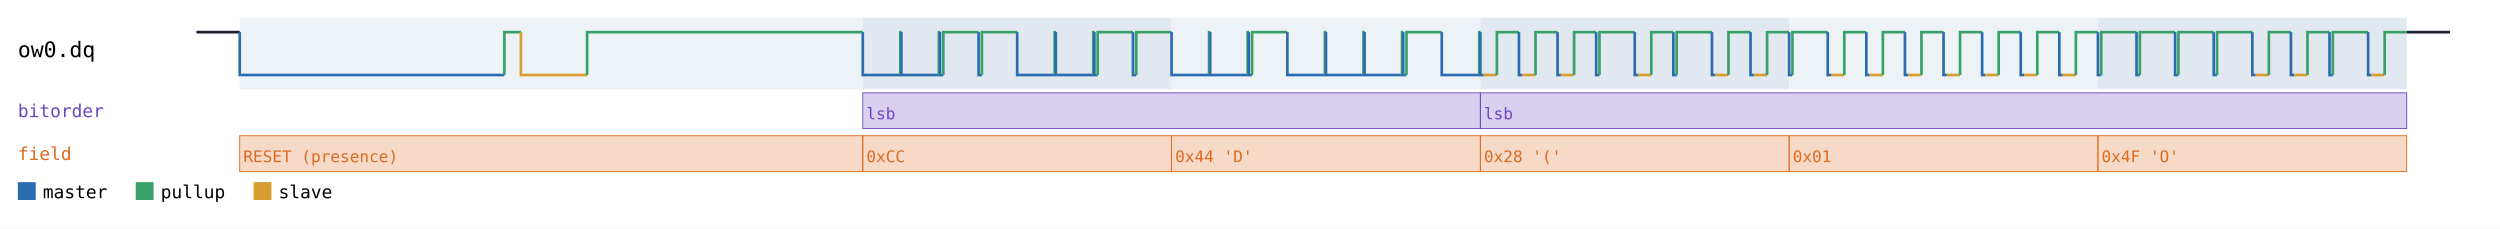
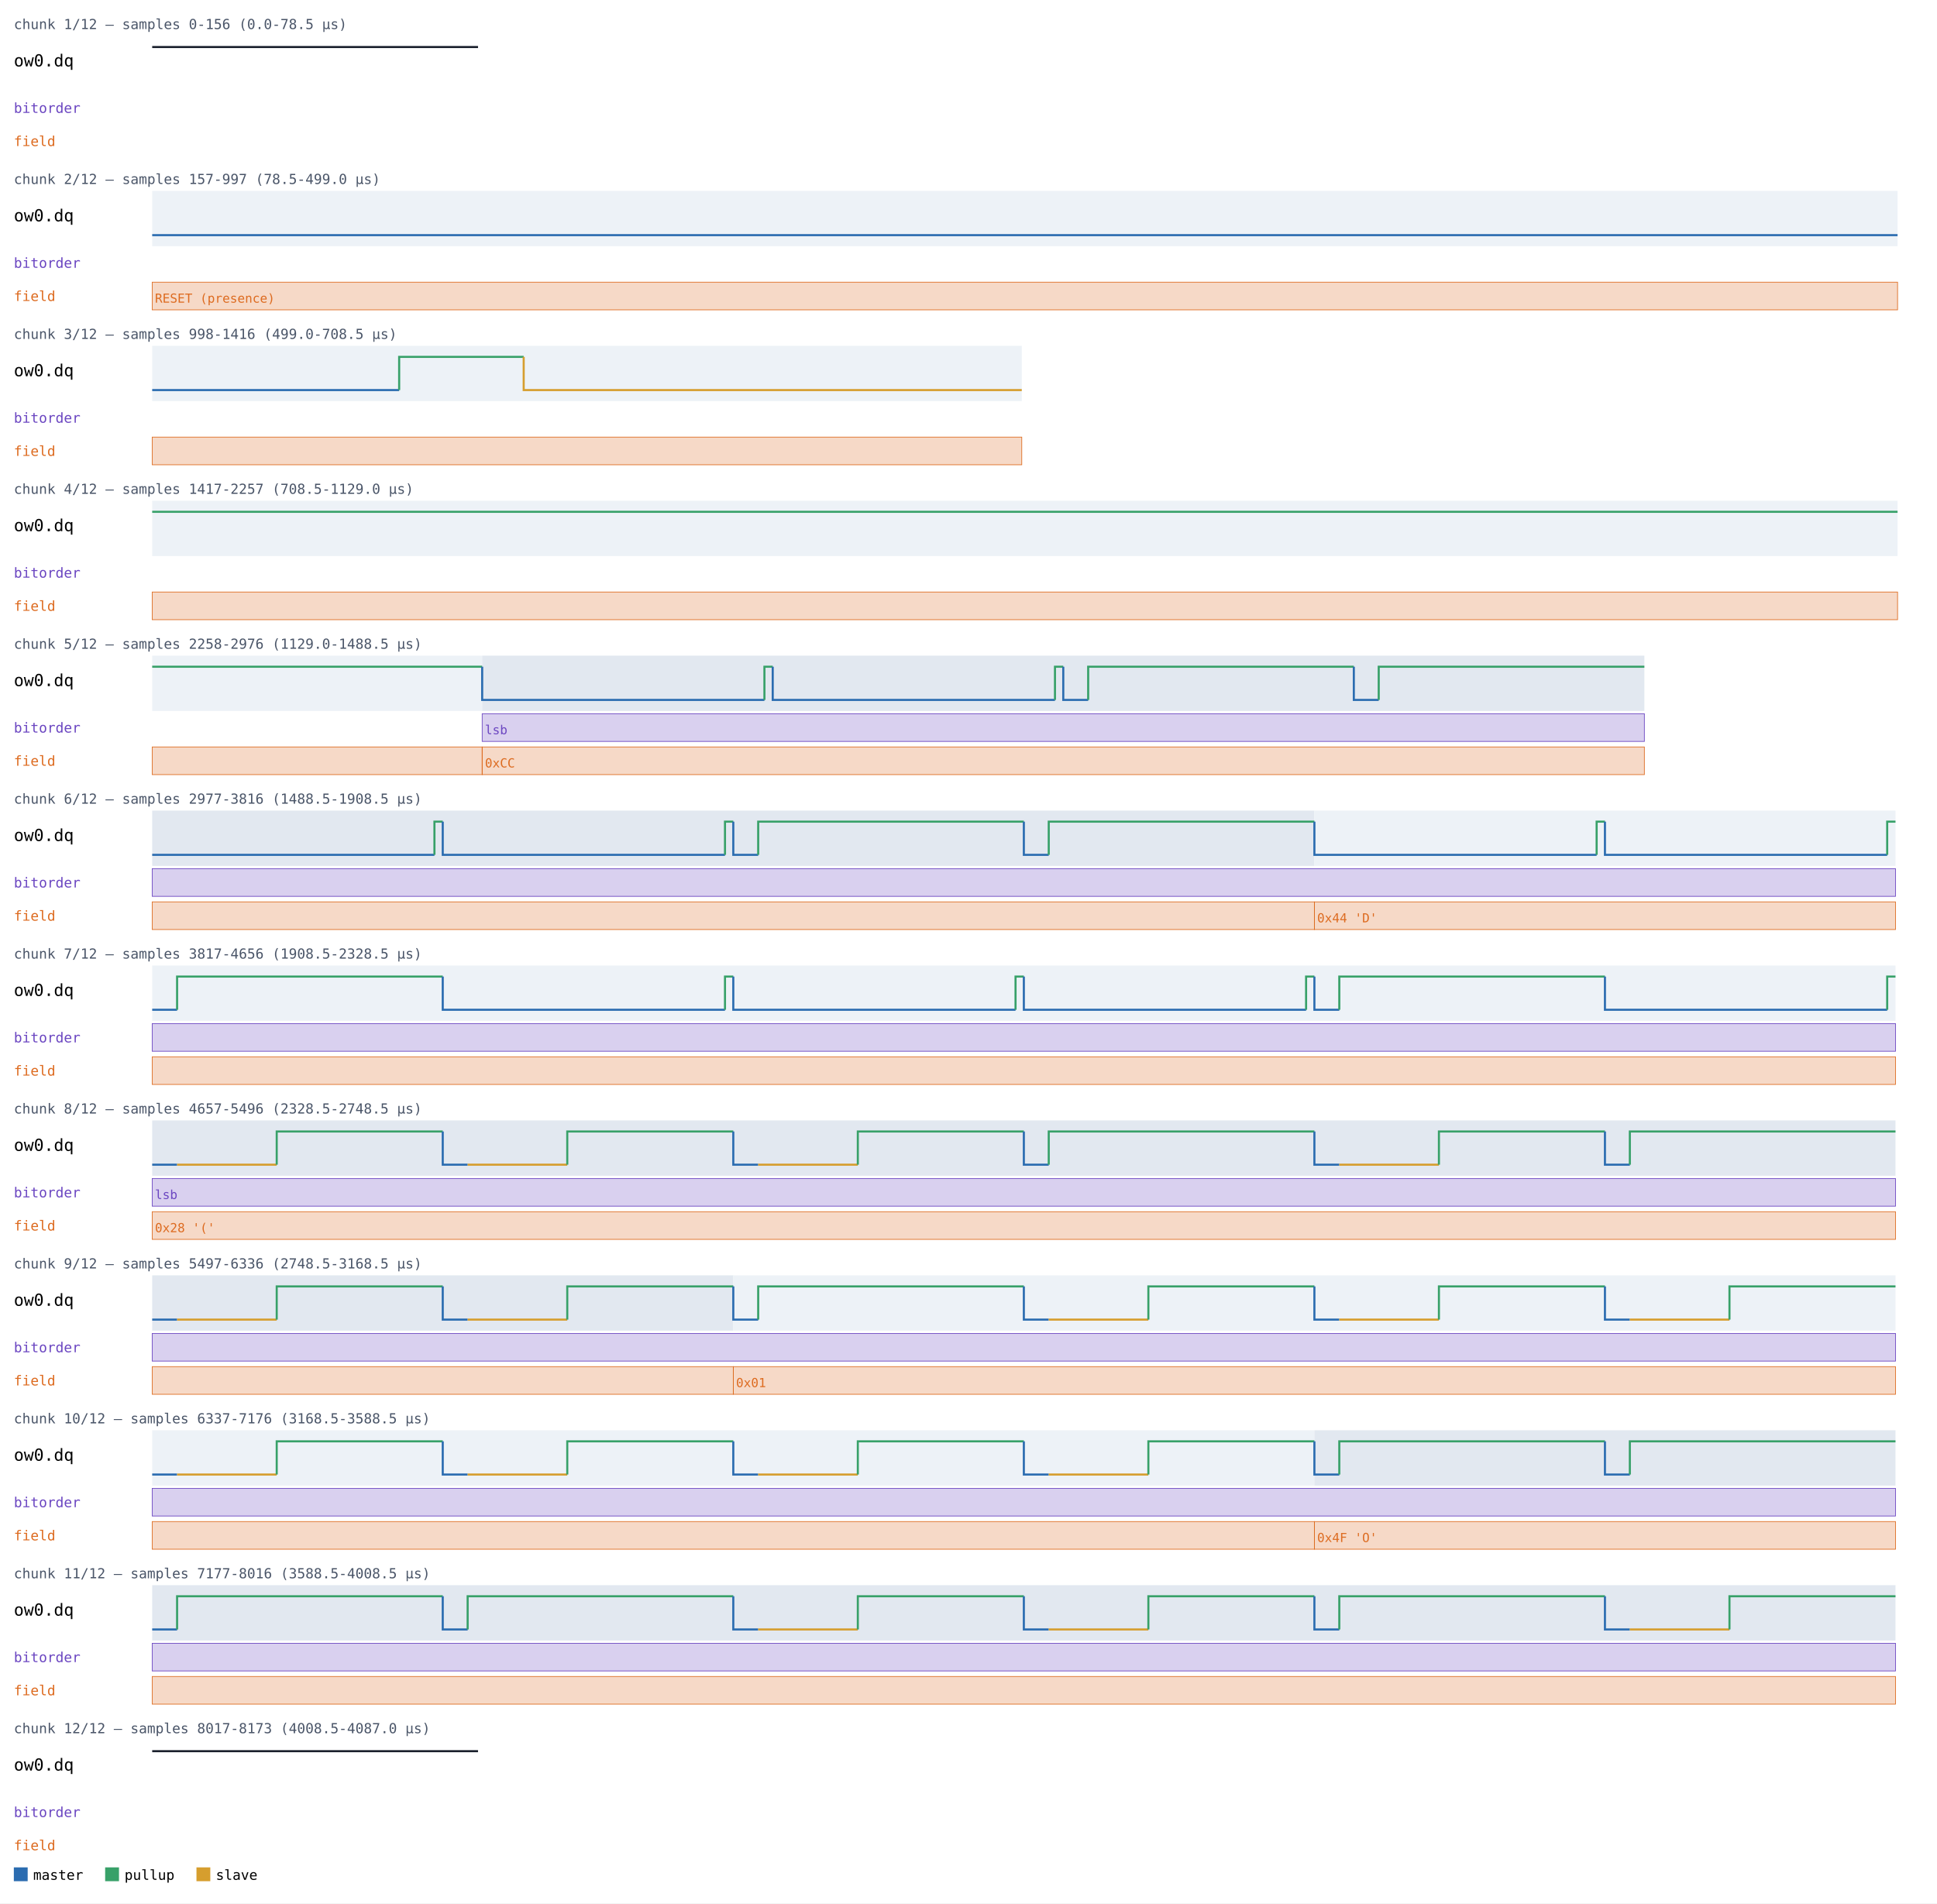
- <svg xmlns="http://www.w3.org/2000/svg" baseProfile="full" height="128" version="1.1" width="1400">
+ <svg xmlns="http://www.w3.org/2000/svg" baseProfile="full" height="1376" version="1.1" width="1400">
  <defs />
-   <rect fill="white" height="128" width="1400" x="0" y="0" />
-   <rect fill="#edf2f7" height="40" width="348.926" x="134.24" y="10" />
-   <rect fill="#e2e8f0" height="40" width="172.919" x="483.165" y="10" />
-   <rect fill="#edf2f7" height="40" width="172.919" x="656.084" y="10" />
-   <rect fill="#e2e8f0" height="40" width="172.919" x="829.003" y="10" />
-   <rect fill="#edf2f7" height="40" width="172.919" x="1001.922" y="10" />
-   <rect fill="#e2e8f0" height="40" width="172.919" x="1174.841" y="10" />
-   <text font-family="monospace" font-size="12px" x="10" y="32.0">ow0.dq</text>
-   <polyline fill="none" points="110.0,18.0 110.0,18.0 134.24,18.0 134.24,18.0" stroke="#1a202c" stroke-width="1.5" />
-   <polyline fill="none" points="134.24,18.0 134.24,42.0 282.456,42.0 282.456,42.0" stroke="#2b6cb0" stroke-width="1.5" />
-   <polyline fill="none" points="282.456,42.0 282.456,18.0 291.719,18.0 291.719,18.0" stroke="#38a169" stroke-width="1.5" />
-   <polyline fill="none" points="291.719,18.0 291.719,42.0 328.773,42.0 328.773,42.0" stroke="#d69e2e" stroke-width="1.5" />
-   <polyline fill="none" points="328.773,42.0 328.773,18.0 483.165,18.0 483.165,18.0" stroke="#38a169" stroke-width="1.5" />
-   <polyline fill="none" points="483.165,18.0 483.165,42.0 504.163,42.0 504.163,42.0" stroke="#2b6cb0" stroke-width="1.5" />
-   <polyline fill="none" points="504.163,42.0 504.163,18.0 504.78,18.0 504.78,18.0" stroke="#38a169" stroke-width="1.5" />
-   <polyline fill="none" points="504.78,18.0 504.78,42.0 525.778,42.0 525.778,42.0" stroke="#2b6cb0" stroke-width="1.5" />
-   <polyline fill="none" points="525.778,42.0 525.778,18.0 526.395,18.0 526.395,18.0" stroke="#38a169" stroke-width="1.5" />
-   <polyline fill="none" points="526.395,18.0 526.395,42.0 528.248,42.0 528.248,42.0" stroke="#2b6cb0" stroke-width="1.5" />
-   <polyline fill="none" points="528.248,42.0 528.248,18.0 548.01,18.0 548.01,18.0" stroke="#38a169" stroke-width="1.5" />
-   <polyline fill="none" points="548.01,18.0 548.01,42.0 549.863,42.0 549.863,42.0" stroke="#2b6cb0" stroke-width="1.5" />
-   <polyline fill="none" points="549.863,42.0 549.863,18.0 569.625,18.0 569.625,18.0" stroke="#38a169" stroke-width="1.5" />
-   <polyline fill="none" points="569.625,18.0 569.625,42.0 590.622,42.0 590.622,42.0" stroke="#2b6cb0" stroke-width="1.5" />
-   <polyline fill="none" points="590.622,42.0 590.622,18.0 591.24,18.0 591.24,18.0" stroke="#38a169" stroke-width="1.5" />
-   <polyline fill="none" points="591.24,18.0 591.24,42.0 612.237,42.0 612.237,42.0" stroke="#2b6cb0" stroke-width="1.5" />
-   <polyline fill="none" points="612.237,42.0 612.237,18.0 612.855,18.0 612.855,18.0" stroke="#38a169" stroke-width="1.5" />
-   <polyline fill="none" points="612.855,18.0 612.855,42.0 614.707,42.0 614.707,42.0" stroke="#2b6cb0" stroke-width="1.5" />
-   <polyline fill="none" points="614.707,42.0 614.707,18.0 634.47,18.0 634.47,18.0" stroke="#38a169" stroke-width="1.5" />
-   <polyline fill="none" points="634.47,18.0 634.47,42.0 636.322,42.0 636.322,42.0" stroke="#2b6cb0" stroke-width="1.5" />
-   <polyline fill="none" points="636.322,42.0 636.322,18.0 656.084,18.0 656.084,18.0" stroke="#38a169" stroke-width="1.5" />
-   <polyline fill="none" points="656.084,18.0 656.084,42.0 677.082,42.0 677.082,42.0" stroke="#2b6cb0" stroke-width="1.5" />
-   <polyline fill="none" points="677.082,42.0 677.082,18.0 677.699,18.0 677.699,18.0" stroke="#38a169" stroke-width="1.5" />
-   <polyline fill="none" points="677.699,18.0 677.699,42.0 698.697,42.0 698.697,42.0" stroke="#2b6cb0" stroke-width="1.5" />
-   <polyline fill="none" points="698.697,42.0 698.697,18.0 699.314,18.0 699.314,18.0" stroke="#38a169" stroke-width="1.5" />
-   <polyline fill="none" points="699.314,18.0 699.314,42.0 701.167,42.0 701.167,42.0" stroke="#2b6cb0" stroke-width="1.5" />
-   <polyline fill="none" points="701.167,42.0 701.167,18.0 720.929,18.0 720.929,18.0" stroke="#38a169" stroke-width="1.5" />
-   <polyline fill="none" points="720.929,18.0 720.929,42.0 741.926,42.0 741.926,42.0" stroke="#2b6cb0" stroke-width="1.5" />
-   <polyline fill="none" points="741.926,42.0 741.926,18.0 742.544,18.0 742.544,18.0" stroke="#38a169" stroke-width="1.5" />
-   <polyline fill="none" points="742.544,18.0 742.544,42.0 763.541,42.0 763.541,42.0" stroke="#2b6cb0" stroke-width="1.5" />
-   <polyline fill="none" points="763.541,42.0 763.541,18.0 764.159,18.0 764.159,18.0" stroke="#38a169" stroke-width="1.5" />
-   <polyline fill="none" points="764.159,18.0 764.159,42.0 785.156,42.0 785.156,42.0" stroke="#2b6cb0" stroke-width="1.5" />
-   <polyline fill="none" points="785.156,42.0 785.156,18.0 785.774,18.0 785.774,18.0" stroke="#38a169" stroke-width="1.5" />
-   <polyline fill="none" points="785.774,18.0 785.774,42.0 787.626,42.0 787.626,42.0" stroke="#2b6cb0" stroke-width="1.5" />
-   <polyline fill="none" points="787.626,42.0 787.626,18.0 807.389,18.0 807.389,18.0" stroke="#38a169" stroke-width="1.5" />
-   <polyline fill="none" points="807.389,18.0 807.389,42.0 828.386,42.0 828.386,42.0" stroke="#2b6cb0" stroke-width="1.5" />
-   <polyline fill="none" points="828.386,42.0 828.386,18.0 829.003,18.0 829.003,18.0" stroke="#38a169" stroke-width="1.5" />
-   <polyline fill="none" points="829.003,18.0 829.003,42.0 830.856,42.0 830.856,42.0" stroke="#2b6cb0" stroke-width="1.5" />
-   <polyline fill="none" points="830.856,42.0 830.856,42.0 838.267,42.0 838.267,42.0" stroke="#d69e2e" stroke-width="1.5" />
-   <polyline fill="none" points="838.267,42.0 838.267,18.0 850.618,18.0 850.618,18.0" stroke="#38a169" stroke-width="1.5" />
-   <polyline fill="none" points="850.618,18.0 850.618,42.0 852.471,42.0 852.471,42.0" stroke="#2b6cb0" stroke-width="1.5" />
-   <polyline fill="none" points="852.471,42.0 852.471,42.0 859.882,42.0 859.882,42.0" stroke="#d69e2e" stroke-width="1.5" />
-   <polyline fill="none" points="859.882,42.0 859.882,18.0 872.233,18.0 872.233,18.0" stroke="#38a169" stroke-width="1.5" />
-   <polyline fill="none" points="872.233,18.0 872.233,42.0 874.086,42.0 874.086,42.0" stroke="#2b6cb0" stroke-width="1.5" />
-   <polyline fill="none" points="874.086,42.0 874.086,42.0 881.497,42.0 881.497,42.0" stroke="#d69e2e" stroke-width="1.5" />
-   <polyline fill="none" points="881.497,42.0 881.497,18.0 893.848,18.0 893.848,18.0" stroke="#38a169" stroke-width="1.5" />
-   <polyline fill="none" points="893.848,18.0 893.848,42.0 895.701,42.0 895.701,42.0" stroke="#2b6cb0" stroke-width="1.5" />
-   <polyline fill="none" points="895.701,42.0 895.701,18.0 915.463,18.0 915.463,18.0" stroke="#38a169" stroke-width="1.5" />
-   <polyline fill="none" points="915.463,18.0 915.463,42.0 917.316,42.0 917.316,42.0" stroke="#2b6cb0" stroke-width="1.5" />
-   <polyline fill="none" points="917.316,42.0 917.316,42.0 924.726,42.0 924.726,42.0" stroke="#d69e2e" stroke-width="1.5" />
-   <polyline fill="none" points="924.726,42.0 924.726,18.0 937.078,18.0 937.078,18.0" stroke="#38a169" stroke-width="1.5" />
-   <polyline fill="none" points="937.078,18.0 937.078,42.0 938.931,42.0 938.931,42.0" stroke="#2b6cb0" stroke-width="1.5" />
-   <polyline fill="none" points="938.931,42.0 938.931,18.0 958.693,18.0 958.693,18.0" stroke="#38a169" stroke-width="1.5" />
-   <polyline fill="none" points="958.693,18.0 958.693,42.0 960.545,42.0 960.545,42.0" stroke="#2b6cb0" stroke-width="1.5" />
-   <polyline fill="none" points="960.545,42.0 960.545,42.0 967.956,42.0 967.956,42.0" stroke="#d69e2e" stroke-width="1.5" />
-   <polyline fill="none" points="967.956,42.0 967.956,18.0 980.308,18.0 980.308,18.0" stroke="#38a169" stroke-width="1.5" />
-   <polyline fill="none" points="980.308,18.0 980.308,42.0 982.16,42.0 982.16,42.0" stroke="#2b6cb0" stroke-width="1.5" />
-   <polyline fill="none" points="982.16,42.0 982.16,42.0 989.571,42.0 989.571,42.0" stroke="#d69e2e" stroke-width="1.5" />
-   <polyline fill="none" points="989.571,42.0 989.571,18.0 1001.922,18.0 1001.922,18.0" stroke="#38a169" stroke-width="1.5" />
-   <polyline fill="none" points="1001.922,18.0 1001.922,42.0 1003.775,42.0 1003.775,42.0" stroke="#2b6cb0" stroke-width="1.5" />
-   <polyline fill="none" points="1003.775,42.0 1003.775,18.0 1023.537,18.0 1023.537,18.0" stroke="#38a169" stroke-width="1.5" />
-   <polyline fill="none" points="1023.537,18.0 1023.537,42.0 1025.39,42.0 1025.39,42.0" stroke="#2b6cb0" stroke-width="1.5" />
-   <polyline fill="none" points="1025.39,42.0 1025.39,42.0 1032.801,42.0 1032.801,42.0" stroke="#d69e2e" stroke-width="1.5" />
-   <polyline fill="none" points="1032.801,42.0 1032.801,18.0 1045.152,18.0 1045.152,18.0" stroke="#38a169" stroke-width="1.5" />
-   <polyline fill="none" points="1045.152,18.0 1045.152,42.0 1047.005,42.0 1047.005,42.0" stroke="#2b6cb0" stroke-width="1.5" />
-   <polyline fill="none" points="1047.005,42.0 1047.005,42.0 1054.416,42.0 1054.416,42.0" stroke="#d69e2e" stroke-width="1.5" />
-   <polyline fill="none" points="1054.416,42.0 1054.416,18.0 1066.767,18.0 1066.767,18.0" stroke="#38a169" stroke-width="1.5" />
-   <polyline fill="none" points="1066.767,18.0 1066.767,42.0 1068.62,42.0 1068.62,42.0" stroke="#2b6cb0" stroke-width="1.5" />
-   <polyline fill="none" points="1068.62,42.0 1068.62,42.0 1076.031,42.0 1076.031,42.0" stroke="#d69e2e" stroke-width="1.5" />
-   <polyline fill="none" points="1076.031,42.0 1076.031,18.0 1088.382,18.0 1088.382,18.0" stroke="#38a169" stroke-width="1.5" />
-   <polyline fill="none" points="1088.382,18.0 1088.382,42.0 1090.235,42.0 1090.235,42.0" stroke="#2b6cb0" stroke-width="1.5" />
-   <polyline fill="none" points="1090.235,42.0 1090.235,42.0 1097.645,42.0 1097.645,42.0" stroke="#d69e2e" stroke-width="1.5" />
-   <polyline fill="none" points="1097.645,42.0 1097.645,18.0 1109.997,18.0 1109.997,18.0" stroke="#38a169" stroke-width="1.5" />
-   <polyline fill="none" points="1109.997,18.0 1109.997,42.0 1111.85,42.0 1111.85,42.0" stroke="#2b6cb0" stroke-width="1.5" />
-   <polyline fill="none" points="1111.85,42.0 1111.85,42.0 1119.26,42.0 1119.26,42.0" stroke="#d69e2e" stroke-width="1.5" />
-   <polyline fill="none" points="1119.26,42.0 1119.26,18.0 1131.612,18.0 1131.612,18.0" stroke="#38a169" stroke-width="1.5" />
-   <polyline fill="none" points="1131.612,18.0 1131.612,42.0 1133.464,42.0 1133.464,42.0" stroke="#2b6cb0" stroke-width="1.5" />
-   <polyline fill="none" points="1133.464,42.0 1133.464,42.0 1140.875,42.0 1140.875,42.0" stroke="#d69e2e" stroke-width="1.5" />
-   <polyline fill="none" points="1140.875,42.0 1140.875,18.0 1153.227,18.0 1153.227,18.0" stroke="#38a169" stroke-width="1.5" />
-   <polyline fill="none" points="1153.227,18.0 1153.227,42.0 1155.079,42.0 1155.079,42.0" stroke="#2b6cb0" stroke-width="1.5" />
-   <polyline fill="none" points="1155.079,42.0 1155.079,42.0 1162.49,42.0 1162.49,42.0" stroke="#d69e2e" stroke-width="1.5" />
-   <polyline fill="none" points="1162.49,42.0 1162.49,18.0 1174.841,18.0 1174.841,18.0" stroke="#38a169" stroke-width="1.5" />
-   <polyline fill="none" points="1174.841,18.0 1174.841,42.0 1176.694,42.0 1176.694,42.0" stroke="#2b6cb0" stroke-width="1.5" />
-   <polyline fill="none" points="1176.694,42.0 1176.694,18.0 1196.456,18.0 1196.456,18.0" stroke="#38a169" stroke-width="1.5" />
-   <polyline fill="none" points="1196.456,18.0 1196.456,42.0 1198.309,42.0 1198.309,42.0" stroke="#2b6cb0" stroke-width="1.5" />
-   <polyline fill="none" points="1198.309,42.0 1198.309,18.0 1218.071,18.0 1218.071,18.0" stroke="#38a169" stroke-width="1.5" />
-   <polyline fill="none" points="1218.071,18.0 1218.071,42.0 1219.924,42.0 1219.924,42.0" stroke="#2b6cb0" stroke-width="1.5" />
-   <polyline fill="none" points="1219.924,42.0 1219.924,18.0 1239.686,18.0 1239.686,18.0" stroke="#38a169" stroke-width="1.5" />
-   <polyline fill="none" points="1239.686,18.0 1239.686,42.0 1241.539,42.0 1241.539,42.0" stroke="#2b6cb0" stroke-width="1.5" />
-   <polyline fill="none" points="1241.539,42.0 1241.539,18.0 1261.301,18.0 1261.301,18.0" stroke="#38a169" stroke-width="1.5" />
-   <polyline fill="none" points="1261.301,18.0 1261.301,42.0 1263.154,42.0 1263.154,42.0" stroke="#2b6cb0" stroke-width="1.5" />
-   <polyline fill="none" points="1263.154,42.0 1263.154,42.0 1270.564,42.0 1270.564,42.0" stroke="#d69e2e" stroke-width="1.5" />
-   <polyline fill="none" points="1270.564,42.0 1270.564,18.0 1282.916,18.0 1282.916,18.0" stroke="#38a169" stroke-width="1.5" />
-   <polyline fill="none" points="1282.916,18.0 1282.916,42.0 1284.769,42.0 1284.769,42.0" stroke="#2b6cb0" stroke-width="1.5" />
-   <polyline fill="none" points="1284.769,42.0 1284.769,42.0 1292.179,42.0 1292.179,42.0" stroke="#d69e2e" stroke-width="1.5" />
-   <polyline fill="none" points="1292.179,42.0 1292.179,18.0 1304.531,18.0 1304.531,18.0" stroke="#38a169" stroke-width="1.5" />
-   <polyline fill="none" points="1304.531,18.0 1304.531,42.0 1306.383,42.0 1306.383,42.0" stroke="#2b6cb0" stroke-width="1.5" />
-   <polyline fill="none" points="1306.383,42.0 1306.383,18.0 1326.146,18.0 1326.146,18.0" stroke="#38a169" stroke-width="1.5" />
-   <polyline fill="none" points="1326.146,18.0 1326.146,42.0 1327.998,42.0 1327.998,42.0" stroke="#2b6cb0" stroke-width="1.5" />
-   <polyline fill="none" points="1327.998,42.0 1327.998,42.0 1335.409,42.0 1335.409,42.0" stroke="#d69e2e" stroke-width="1.5" />
-   <polyline fill="none" points="1335.409,42.0 1335.409,18.0 1347.76,18.0 1347.76,18.0" stroke="#38a169" stroke-width="1.5" />
-   <polyline fill="none" points="1347.76,18.0 1347.76,18.0 1372.0,18.0" stroke="#1a202c" stroke-width="1.5" />
-   <text fill="#6b46c1" font-family="monospace" font-size="10px" x="10" y="65.6">bitorder</text>
-   <rect fill="#6b46c1" fill-opacity="0.25" height="20" stroke="#6b46c1" stroke-width="0.5" width="345.838" x="483.165" y="52" />
-   <text fill="#6b46c1" font-family="monospace" font-size="9px" x="485.165" y="66.8">lsb</text>
-   <rect fill="#6b46c1" fill-opacity="0.25" height="20" stroke="#6b46c1" stroke-width="0.5" width="518.757" x="829.003" y="52" />
-   <text fill="#6b46c1" font-family="monospace" font-size="9px" x="831.003" y="66.8">lsb</text>
-   <text fill="#dd6b20" font-family="monospace" font-size="10px" x="10" y="89.6">field</text>
-   <rect fill="#dd6b20" fill-opacity="0.25" height="20" stroke="#dd6b20" stroke-width="0.5" width="348.926" x="134.24" y="76" />
-   <text fill="#dd6b20" font-family="monospace" font-size="9px" x="136.24" y="90.8">RESET (presence)</text>
-   <rect fill="#dd6b20" fill-opacity="0.25" height="20" stroke="#dd6b20" stroke-width="0.5" width="172.919" x="483.165" y="76" />
-   <text fill="#dd6b20" font-family="monospace" font-size="9px" x="485.165" y="90.8">0xCC</text>
-   <rect fill="#dd6b20" fill-opacity="0.25" height="20" stroke="#dd6b20" stroke-width="0.5" width="172.919" x="656.084" y="76" />
-   <text fill="#dd6b20" font-family="monospace" font-size="9px" x="658.084" y="90.8">0x44 'D'</text>
-   <rect fill="#dd6b20" fill-opacity="0.25" height="20" stroke="#dd6b20" stroke-width="0.5" width="172.919" x="829.003" y="76" />
-   <text fill="#dd6b20" font-family="monospace" font-size="9px" x="831.003" y="90.8">0x28 '('</text>
-   <rect fill="#dd6b20" fill-opacity="0.25" height="20" stroke="#dd6b20" stroke-width="0.5" width="172.919" x="1001.922" y="76" />
-   <text fill="#dd6b20" font-family="monospace" font-size="9px" x="1003.922" y="90.8">0x01</text>
-   <rect fill="#dd6b20" fill-opacity="0.25" height="20" stroke="#dd6b20" stroke-width="0.5" width="172.919" x="1174.841" y="76" />
-   <text fill="#dd6b20" font-family="monospace" font-size="9px" x="1176.841" y="90.8">0x4F 'O'</text>
-   <rect fill="#2b6cb0" height="10" width="10" x="10" y="102" />
-   <text font-family="monospace" font-size="10px" x="24" y="111">master</text>
-   <rect fill="#38a169" height="10" width="10" x="76" y="102" />
-   <text font-family="monospace" font-size="10px" x="90" y="111">pullup</text>
-   <rect fill="#d69e2e" height="10" width="10" x="142" y="102" />
-   <text font-family="monospace" font-size="10px" x="156" y="111">slave</text>
+   <rect fill="white" height="1376" width="1400" x="0" y="0" />
+   <text fill="#4a5568" font-family="monospace" font-size="10px" x="10" y="21">chunk 1/12 — samples 0-156  (0.0-78.5 µs)</text>
+   <text font-family="monospace" font-size="12px" x="10" y="48.0">ow0.dq</text>
+   <polyline fill="none" points="110.0,34.0 110.0,34.0 345.5,34.0" stroke="#1a202c" stroke-width="1.5" />
+   <text fill="#6b46c1" font-family="monospace" font-size="10px" x="10" y="81.6">bitorder</text>
+   <text fill="#dd6b20" font-family="monospace" font-size="10px" x="10" y="105.6">field</text>
+   <text fill="#4a5568" font-family="monospace" font-size="10px" x="10" y="133">chunk 2/12 — samples 157-997  (78.5-499.0 µs)</text>
+   <rect fill="#edf2f7" height="40" width="1261.5" x="110.0" y="138" />
+   <text font-family="monospace" font-size="12px" x="10" y="160.0">ow0.dq</text>
+   <polyline fill="none" points="110.0,170.0 110.0,170.0 1371.5,170.0" stroke="#2b6cb0" stroke-width="1.5" />
+   <text fill="#6b46c1" font-family="monospace" font-size="10px" x="10" y="193.6">bitorder</text>
+   <text fill="#dd6b20" font-family="monospace" font-size="10px" x="10" y="217.6">field</text>
+   <rect fill="#dd6b20" fill-opacity="0.25" height="20" stroke="#dd6b20" stroke-width="0.5" width="1261.5" x="110.0" y="204" />
+   <text fill="#dd6b20" font-family="monospace" font-size="9px" x="112.0" y="218.8">RESET (presence)</text>
+   <text fill="#4a5568" font-family="monospace" font-size="10px" x="10" y="245">chunk 3/12 — samples 998-1416  (499.0-708.5 µs)</text>
+   <rect fill="#edf2f7" height="40" width="628.5" x="110.0" y="250" />
+   <text font-family="monospace" font-size="12px" x="10" y="272.0">ow0.dq</text>
+   <polyline fill="none" points="110.0,282.0 110.0,282.0 288.5,282.0 288.5,282.0" stroke="#2b6cb0" stroke-width="1.5" />
+   <polyline fill="none" points="288.5,282.0 288.5,258.0 378.5,258.0 378.5,258.0" stroke="#38a169" stroke-width="1.5" />
+   <polyline fill="none" points="378.5,258.0 378.5,282.0 738.5,282.0" stroke="#d69e2e" stroke-width="1.5" />
+   <text fill="#6b46c1" font-family="monospace" font-size="10px" x="10" y="305.6">bitorder</text>
+   <text fill="#dd6b20" font-family="monospace" font-size="10px" x="10" y="329.6">field</text>
+   <rect fill="#dd6b20" fill-opacity="0.25" height="20" stroke="#dd6b20" stroke-width="0.5" width="628.5" x="110.0" y="316" />
+   <text fill="#4a5568" font-family="monospace" font-size="10px" x="10" y="357">chunk 4/12 — samples 1417-2257  (708.5-1129.0 µs)</text>
+   <rect fill="#edf2f7" height="40" width="1261.5" x="110.0" y="362" />
+   <text font-family="monospace" font-size="12px" x="10" y="384.0">ow0.dq</text>
+   <polyline fill="none" points="110.0,370.0 110.0,370.0 1371.5,370.0" stroke="#38a169" stroke-width="1.5" />
+   <text fill="#6b46c1" font-family="monospace" font-size="10px" x="10" y="417.6">bitorder</text>
+   <text fill="#dd6b20" font-family="monospace" font-size="10px" x="10" y="441.6">field</text>
+   <rect fill="#dd6b20" fill-opacity="0.25" height="20" stroke="#dd6b20" stroke-width="0.5" width="1261.5" x="110.0" y="428" />
+   <text fill="#4a5568" font-family="monospace" font-size="10px" x="10" y="469">chunk 5/12 — samples 2258-2976  (1129.0-1488.5 µs)</text>
+   <rect fill="#edf2f7" height="40" width="238.5" x="110.0" y="474" />
+   <rect fill="#e2e8f0" height="40" width="840.0" x="348.5" y="474" />
+   <text font-family="monospace" font-size="12px" x="10" y="496.0">ow0.dq</text>
+   <polyline fill="none" points="110.0,482.0 110.0,482.0 348.5,482.0 348.5,482.0" stroke="#38a169" stroke-width="1.5" />
+   <polyline fill="none" points="348.5,482.0 348.5,506.0 552.5,506.0 552.5,506.0" stroke="#2b6cb0" stroke-width="1.5" />
+   <polyline fill="none" points="552.5,506.0 552.5,482.0 558.5,482.0 558.5,482.0" stroke="#38a169" stroke-width="1.5" />
+   <polyline fill="none" points="558.5,482.0 558.5,506.0 762.5,506.0 762.5,506.0" stroke="#2b6cb0" stroke-width="1.5" />
+   <polyline fill="none" points="762.5,506.0 762.5,482.0 768.5,482.0 768.5,482.0" stroke="#38a169" stroke-width="1.5" />
+   <polyline fill="none" points="768.5,482.0 768.5,506.0 786.5,506.0 786.5,506.0" stroke="#2b6cb0" stroke-width="1.5" />
+   <polyline fill="none" points="786.5,506.0 786.5,482.0 978.5,482.0 978.5,482.0" stroke="#38a169" stroke-width="1.5" />
+   <polyline fill="none" points="978.5,482.0 978.5,506.0 996.5,506.0 996.5,506.0" stroke="#2b6cb0" stroke-width="1.5" />
+   <polyline fill="none" points="996.5,506.0 996.5,482.0 1188.5,482.0" stroke="#38a169" stroke-width="1.5" />
+   <text fill="#6b46c1" font-family="monospace" font-size="10px" x="10" y="529.6">bitorder</text>
+   <rect fill="#6b46c1" fill-opacity="0.25" height="20" stroke="#6b46c1" stroke-width="0.5" width="840.0" x="348.5" y="516" />
+   <text fill="#6b46c1" font-family="monospace" font-size="9px" x="350.5" y="530.8">lsb</text>
+   <text fill="#dd6b20" font-family="monospace" font-size="10px" x="10" y="553.6">field</text>
+   <rect fill="#dd6b20" fill-opacity="0.25" height="20" stroke="#dd6b20" stroke-width="0.5" width="238.5" x="110.0" y="540" />
+   <rect fill="#dd6b20" fill-opacity="0.25" height="20" stroke="#dd6b20" stroke-width="0.5" width="840.0" x="348.5" y="540" />
+   <text fill="#dd6b20" font-family="monospace" font-size="9px" x="350.5" y="554.8">0xCC</text>
+   <text fill="#4a5568" font-family="monospace" font-size="10px" x="10" y="581">chunk 6/12 — samples 2977-3816  (1488.5-1908.5 µs)</text>
+   <rect fill="#e2e8f0" height="40" width="840.0" x="110.0" y="586" />
+   <rect fill="#edf2f7" height="40" width="420.0" x="950.0" y="586" />
+   <text font-family="monospace" font-size="12px" x="10" y="608.0">ow0.dq</text>
+   <polyline fill="none" points="110.0,618.0 110.0,618.0 314.0,618.0 314.0,618.0" stroke="#2b6cb0" stroke-width="1.5" />
+   <polyline fill="none" points="314.0,618.0 314.0,594.0 320.0,594.0 320.0,594.0" stroke="#38a169" stroke-width="1.5" />
+   <polyline fill="none" points="320.0,594.0 320.0,618.0 524.0,618.0 524.0,618.0" stroke="#2b6cb0" stroke-width="1.5" />
+   <polyline fill="none" points="524.0,618.0 524.0,594.0 530.0,594.0 530.0,594.0" stroke="#38a169" stroke-width="1.5" />
+   <polyline fill="none" points="530.0,594.0 530.0,618.0 548.0,618.0 548.0,618.0" stroke="#2b6cb0" stroke-width="1.5" />
+   <polyline fill="none" points="548.0,618.0 548.0,594.0 740.0,594.0 740.0,594.0" stroke="#38a169" stroke-width="1.5" />
+   <polyline fill="none" points="740.0,594.0 740.0,618.0 758.0,618.0 758.0,618.0" stroke="#2b6cb0" stroke-width="1.5" />
+   <polyline fill="none" points="758.0,618.0 758.0,594.0 950.0,594.0 950.0,594.0" stroke="#38a169" stroke-width="1.5" />
+   <polyline fill="none" points="950.0,594.0 950.0,618.0 1154.0,618.0 1154.0,618.0" stroke="#2b6cb0" stroke-width="1.5" />
+   <polyline fill="none" points="1154.0,618.0 1154.0,594.0 1160.0,594.0 1160.0,594.0" stroke="#38a169" stroke-width="1.5" />
+   <polyline fill="none" points="1160.0,594.0 1160.0,618.0 1364.0,618.0 1364.0,618.0" stroke="#2b6cb0" stroke-width="1.5" />
+   <polyline fill="none" points="1364.0,618.0 1364.0,594.0 1370.0,594.0" stroke="#38a169" stroke-width="1.5" />
+   <text fill="#6b46c1" font-family="monospace" font-size="10px" x="10" y="641.6">bitorder</text>
+   <rect fill="#6b46c1" fill-opacity="0.25" height="20" stroke="#6b46c1" stroke-width="0.5" width="1260.0" x="110.0" y="628" />
+   <text fill="#dd6b20" font-family="monospace" font-size="10px" x="10" y="665.6">field</text>
+   <rect fill="#dd6b20" fill-opacity="0.25" height="20" stroke="#dd6b20" stroke-width="0.5" width="840.0" x="110.0" y="652" />
+   <rect fill="#dd6b20" fill-opacity="0.25" height="20" stroke="#dd6b20" stroke-width="0.5" width="420.0" x="950.0" y="652" />
+   <text fill="#dd6b20" font-family="monospace" font-size="9px" x="952.0" y="666.8">0x44 'D'</text>
+   <text fill="#4a5568" font-family="monospace" font-size="10px" x="10" y="693">chunk 7/12 — samples 3817-4656  (1908.5-2328.5 µs)</text>
+   <rect fill="#edf2f7" height="40" width="1260.0" x="110.0" y="698" />
+   <text font-family="monospace" font-size="12px" x="10" y="720.0">ow0.dq</text>
+   <polyline fill="none" points="110.0,730.0 110.0,730.0 128.0,730.0 128.0,730.0" stroke="#2b6cb0" stroke-width="1.5" />
+   <polyline fill="none" points="128.0,730.0 128.0,706.0 320.0,706.0 320.0,706.0" stroke="#38a169" stroke-width="1.5" />
+   <polyline fill="none" points="320.0,706.0 320.0,730.0 524.0,730.0 524.0,730.0" stroke="#2b6cb0" stroke-width="1.5" />
+   <polyline fill="none" points="524.0,730.0 524.0,706.0 530.0,706.0 530.0,706.0" stroke="#38a169" stroke-width="1.5" />
+   <polyline fill="none" points="530.0,706.0 530.0,730.0 734.0,730.0 734.0,730.0" stroke="#2b6cb0" stroke-width="1.5" />
+   <polyline fill="none" points="734.0,730.0 734.0,706.0 740.0,706.0 740.0,706.0" stroke="#38a169" stroke-width="1.5" />
+   <polyline fill="none" points="740.0,706.0 740.0,730.0 944.0,730.0 944.0,730.0" stroke="#2b6cb0" stroke-width="1.5" />
+   <polyline fill="none" points="944.0,730.0 944.0,706.0 950.0,706.0 950.0,706.0" stroke="#38a169" stroke-width="1.5" />
+   <polyline fill="none" points="950.0,706.0 950.0,730.0 968.0,730.0 968.0,730.0" stroke="#2b6cb0" stroke-width="1.5" />
+   <polyline fill="none" points="968.0,730.0 968.0,706.0 1160.0,706.0 1160.0,706.0" stroke="#38a169" stroke-width="1.5" />
+   <polyline fill="none" points="1160.0,706.0 1160.0,730.0 1364.0,730.0 1364.0,730.0" stroke="#2b6cb0" stroke-width="1.5" />
+   <polyline fill="none" points="1364.0,730.0 1364.0,706.0 1370.0,706.0" stroke="#38a169" stroke-width="1.5" />
+   <text fill="#6b46c1" font-family="monospace" font-size="10px" x="10" y="753.6">bitorder</text>
+   <rect fill="#6b46c1" fill-opacity="0.25" height="20" stroke="#6b46c1" stroke-width="0.5" width="1260.0" x="110.0" y="740" />
+   <text fill="#dd6b20" font-family="monospace" font-size="10px" x="10" y="777.6">field</text>
+   <rect fill="#dd6b20" fill-opacity="0.25" height="20" stroke="#dd6b20" stroke-width="0.5" width="1260.0" x="110.0" y="764" />
+   <text fill="#4a5568" font-family="monospace" font-size="10px" x="10" y="805">chunk 8/12 — samples 4657-5496  (2328.5-2748.5 µs)</text>
+   <rect fill="#e2e8f0" height="40" width="1260.0" x="110.0" y="810" />
+   <text font-family="monospace" font-size="12px" x="10" y="832.0">ow0.dq</text>
+   <polyline fill="none" points="110.0,842.0 110.0,842.0 128.0,842.0 128.0,842.0" stroke="#2b6cb0" stroke-width="1.5" />
+   <polyline fill="none" points="128.0,842.0 128.0,842.0 200.0,842.0 200.0,842.0" stroke="#d69e2e" stroke-width="1.5" />
+   <polyline fill="none" points="200.0,842.0 200.0,818.0 320.0,818.0 320.0,818.0" stroke="#38a169" stroke-width="1.5" />
+   <polyline fill="none" points="320.0,818.0 320.0,842.0 338.0,842.0 338.0,842.0" stroke="#2b6cb0" stroke-width="1.5" />
+   <polyline fill="none" points="338.0,842.0 338.0,842.0 410.0,842.0 410.0,842.0" stroke="#d69e2e" stroke-width="1.5" />
+   <polyline fill="none" points="410.0,842.0 410.0,818.0 530.0,818.0 530.0,818.0" stroke="#38a169" stroke-width="1.5" />
+   <polyline fill="none" points="530.0,818.0 530.0,842.0 548.0,842.0 548.0,842.0" stroke="#2b6cb0" stroke-width="1.5" />
+   <polyline fill="none" points="548.0,842.0 548.0,842.0 620.0,842.0 620.0,842.0" stroke="#d69e2e" stroke-width="1.5" />
+   <polyline fill="none" points="620.0,842.0 620.0,818.0 740.0,818.0 740.0,818.0" stroke="#38a169" stroke-width="1.5" />
+   <polyline fill="none" points="740.0,818.0 740.0,842.0 758.0,842.0 758.0,842.0" stroke="#2b6cb0" stroke-width="1.5" />
+   <polyline fill="none" points="758.0,842.0 758.0,818.0 950.0,818.0 950.0,818.0" stroke="#38a169" stroke-width="1.5" />
+   <polyline fill="none" points="950.0,818.0 950.0,842.0 968.0,842.0 968.0,842.0" stroke="#2b6cb0" stroke-width="1.5" />
+   <polyline fill="none" points="968.0,842.0 968.0,842.0 1040.0,842.0 1040.0,842.0" stroke="#d69e2e" stroke-width="1.5" />
+   <polyline fill="none" points="1040.0,842.0 1040.0,818.0 1160.0,818.0 1160.0,818.0" stroke="#38a169" stroke-width="1.5" />
+   <polyline fill="none" points="1160.0,818.0 1160.0,842.0 1178.0,842.0 1178.0,842.0" stroke="#2b6cb0" stroke-width="1.5" />
+   <polyline fill="none" points="1178.0,842.0 1178.0,818.0 1370.0,818.0" stroke="#38a169" stroke-width="1.5" />
+   <text fill="#6b46c1" font-family="monospace" font-size="10px" x="10" y="865.6">bitorder</text>
+   <rect fill="#6b46c1" fill-opacity="0.25" height="20" stroke="#6b46c1" stroke-width="0.5" width="1260.0" x="110.0" y="852" />
+   <text fill="#6b46c1" font-family="monospace" font-size="9px" x="112.0" y="866.8">lsb</text>
+   <text fill="#dd6b20" font-family="monospace" font-size="10px" x="10" y="889.6">field</text>
+   <rect fill="#dd6b20" fill-opacity="0.25" height="20" stroke="#dd6b20" stroke-width="0.5" width="1260.0" x="110.0" y="876" />
+   <text fill="#dd6b20" font-family="monospace" font-size="9px" x="112.0" y="890.8">0x28 '('</text>
+   <text fill="#4a5568" font-family="monospace" font-size="10px" x="10" y="917">chunk 9/12 — samples 5497-6336  (2748.5-3168.5 µs)</text>
+   <rect fill="#e2e8f0" height="40" width="420.0" x="110.0" y="922" />
+   <rect fill="#edf2f7" height="40" width="840.0" x="530.0" y="922" />
+   <text font-family="monospace" font-size="12px" x="10" y="944.0">ow0.dq</text>
+   <polyline fill="none" points="110.0,954.0 110.0,954.0 128.0,954.0 128.0,954.0" stroke="#2b6cb0" stroke-width="1.5" />
+   <polyline fill="none" points="128.0,954.0 128.0,954.0 200.0,954.0 200.0,954.0" stroke="#d69e2e" stroke-width="1.5" />
+   <polyline fill="none" points="200.0,954.0 200.0,930.0 320.0,930.0 320.0,930.0" stroke="#38a169" stroke-width="1.5" />
+   <polyline fill="none" points="320.0,930.0 320.0,954.0 338.0,954.0 338.0,954.0" stroke="#2b6cb0" stroke-width="1.5" />
+   <polyline fill="none" points="338.0,954.0 338.0,954.0 410.0,954.0 410.0,954.0" stroke="#d69e2e" stroke-width="1.5" />
+   <polyline fill="none" points="410.0,954.0 410.0,930.0 530.0,930.0 530.0,930.0" stroke="#38a169" stroke-width="1.5" />
+   <polyline fill="none" points="530.0,930.0 530.0,954.0 548.0,954.0 548.0,954.0" stroke="#2b6cb0" stroke-width="1.5" />
+   <polyline fill="none" points="548.0,954.0 548.0,930.0 740.0,930.0 740.0,930.0" stroke="#38a169" stroke-width="1.5" />
+   <polyline fill="none" points="740.0,930.0 740.0,954.0 758.0,954.0 758.0,954.0" stroke="#2b6cb0" stroke-width="1.5" />
+   <polyline fill="none" points="758.0,954.0 758.0,954.0 830.0,954.0 830.0,954.0" stroke="#d69e2e" stroke-width="1.5" />
+   <polyline fill="none" points="830.0,954.0 830.0,930.0 950.0,930.0 950.0,930.0" stroke="#38a169" stroke-width="1.5" />
+   <polyline fill="none" points="950.0,930.0 950.0,954.0 968.0,954.0 968.0,954.0" stroke="#2b6cb0" stroke-width="1.5" />
+   <polyline fill="none" points="968.0,954.0 968.0,954.0 1040.0,954.0 1040.0,954.0" stroke="#d69e2e" stroke-width="1.5" />
+   <polyline fill="none" points="1040.0,954.0 1040.0,930.0 1160.0,930.0 1160.0,930.0" stroke="#38a169" stroke-width="1.5" />
+   <polyline fill="none" points="1160.0,930.0 1160.0,954.0 1178.0,954.0 1178.0,954.0" stroke="#2b6cb0" stroke-width="1.5" />
+   <polyline fill="none" points="1178.0,954.0 1178.0,954.0 1250.0,954.0 1250.0,954.0" stroke="#d69e2e" stroke-width="1.5" />
+   <polyline fill="none" points="1250.0,954.0 1250.0,930.0 1370.0,930.0" stroke="#38a169" stroke-width="1.5" />
+   <text fill="#6b46c1" font-family="monospace" font-size="10px" x="10" y="977.6">bitorder</text>
+   <rect fill="#6b46c1" fill-opacity="0.25" height="20" stroke="#6b46c1" stroke-width="0.5" width="1260.0" x="110.0" y="964" />
+   <text fill="#dd6b20" font-family="monospace" font-size="10px" x="10" y="1001.6">field</text>
+   <rect fill="#dd6b20" fill-opacity="0.25" height="20" stroke="#dd6b20" stroke-width="0.5" width="420.0" x="110.0" y="988" />
+   <rect fill="#dd6b20" fill-opacity="0.25" height="20" stroke="#dd6b20" stroke-width="0.5" width="840.0" x="530.0" y="988" />
+   <text fill="#dd6b20" font-family="monospace" font-size="9px" x="532.0" y="1002.8">0x01</text>
+   <text fill="#4a5568" font-family="monospace" font-size="10px" x="10" y="1029">chunk 10/12 — samples 6337-7176  (3168.5-3588.5 µs)</text>
+   <rect fill="#edf2f7" height="40" width="840.0" x="110.0" y="1034" />
+   <rect fill="#e2e8f0" height="40" width="420.0" x="950.0" y="1034" />
+   <text font-family="monospace" font-size="12px" x="10" y="1056.0">ow0.dq</text>
+   <polyline fill="none" points="110.0,1066.0 110.0,1066.0 128.0,1066.0 128.0,1066.0" stroke="#2b6cb0" stroke-width="1.5" />
+   <polyline fill="none" points="128.0,1066.0 128.0,1066.0 200.0,1066.0 200.0,1066.0" stroke="#d69e2e" stroke-width="1.5" />
+   <polyline fill="none" points="200.0,1066.0 200.0,1042.0 320.0,1042.0 320.0,1042.0" stroke="#38a169" stroke-width="1.5" />
+   <polyline fill="none" points="320.0,1042.0 320.0,1066.0 338.0,1066.0 338.0,1066.0" stroke="#2b6cb0" stroke-width="1.5" />
+   <polyline fill="none" points="338.0,1066.0 338.0,1066.0 410.0,1066.0 410.0,1066.0" stroke="#d69e2e" stroke-width="1.5" />
+   <polyline fill="none" points="410.0,1066.0 410.0,1042.0 530.0,1042.0 530.0,1042.0" stroke="#38a169" stroke-width="1.5" />
+   <polyline fill="none" points="530.0,1042.0 530.0,1066.0 548.0,1066.0 548.0,1066.0" stroke="#2b6cb0" stroke-width="1.5" />
+   <polyline fill="none" points="548.0,1066.0 548.0,1066.0 620.0,1066.0 620.0,1066.0" stroke="#d69e2e" stroke-width="1.5" />
+   <polyline fill="none" points="620.0,1066.0 620.0,1042.0 740.0,1042.0 740.0,1042.0" stroke="#38a169" stroke-width="1.5" />
+   <polyline fill="none" points="740.0,1042.0 740.0,1066.0 758.0,1066.0 758.0,1066.0" stroke="#2b6cb0" stroke-width="1.5" />
+   <polyline fill="none" points="758.0,1066.0 758.0,1066.0 830.0,1066.0 830.0,1066.0" stroke="#d69e2e" stroke-width="1.5" />
+   <polyline fill="none" points="830.0,1066.0 830.0,1042.0 950.0,1042.0 950.0,1042.0" stroke="#38a169" stroke-width="1.5" />
+   <polyline fill="none" points="950.0,1042.0 950.0,1066.0 968.0,1066.0 968.0,1066.0" stroke="#2b6cb0" stroke-width="1.5" />
+   <polyline fill="none" points="968.0,1066.0 968.0,1042.0 1160.0,1042.0 1160.0,1042.0" stroke="#38a169" stroke-width="1.5" />
+   <polyline fill="none" points="1160.0,1042.0 1160.0,1066.0 1178.0,1066.0 1178.0,1066.0" stroke="#2b6cb0" stroke-width="1.5" />
+   <polyline fill="none" points="1178.0,1066.0 1178.0,1042.0 1370.0,1042.0" stroke="#38a169" stroke-width="1.5" />
+   <text fill="#6b46c1" font-family="monospace" font-size="10px" x="10" y="1089.6">bitorder</text>
+   <rect fill="#6b46c1" fill-opacity="0.25" height="20" stroke="#6b46c1" stroke-width="0.5" width="1260.0" x="110.0" y="1076" />
+   <text fill="#dd6b20" font-family="monospace" font-size="10px" x="10" y="1113.6">field</text>
+   <rect fill="#dd6b20" fill-opacity="0.25" height="20" stroke="#dd6b20" stroke-width="0.5" width="840.0" x="110.0" y="1100" />
+   <rect fill="#dd6b20" fill-opacity="0.25" height="20" stroke="#dd6b20" stroke-width="0.5" width="420.0" x="950.0" y="1100" />
+   <text fill="#dd6b20" font-family="monospace" font-size="9px" x="952.0" y="1114.8">0x4F 'O'</text>
+   <text fill="#4a5568" font-family="monospace" font-size="10px" x="10" y="1141">chunk 11/12 — samples 7177-8016  (3588.5-4008.5 µs)</text>
+   <rect fill="#e2e8f0" height="40" width="1260.0" x="110.0" y="1146" />
+   <text font-family="monospace" font-size="12px" x="10" y="1168.0">ow0.dq</text>
+   <polyline fill="none" points="110.0,1178.0 110.0,1178.0 128.0,1178.0 128.0,1178.0" stroke="#2b6cb0" stroke-width="1.5" />
+   <polyline fill="none" points="128.0,1178.0 128.0,1154.0 320.0,1154.0 320.0,1154.0" stroke="#38a169" stroke-width="1.5" />
+   <polyline fill="none" points="320.0,1154.0 320.0,1178.0 338.0,1178.0 338.0,1178.0" stroke="#2b6cb0" stroke-width="1.5" />
+   <polyline fill="none" points="338.0,1178.0 338.0,1154.0 530.0,1154.0 530.0,1154.0" stroke="#38a169" stroke-width="1.5" />
+   <polyline fill="none" points="530.0,1154.0 530.0,1178.0 548.0,1178.0 548.0,1178.0" stroke="#2b6cb0" stroke-width="1.5" />
+   <polyline fill="none" points="548.0,1178.0 548.0,1178.0 620.0,1178.0 620.0,1178.0" stroke="#d69e2e" stroke-width="1.5" />
+   <polyline fill="none" points="620.0,1178.0 620.0,1154.0 740.0,1154.0 740.0,1154.0" stroke="#38a169" stroke-width="1.5" />
+   <polyline fill="none" points="740.0,1154.0 740.0,1178.0 758.0,1178.0 758.0,1178.0" stroke="#2b6cb0" stroke-width="1.5" />
+   <polyline fill="none" points="758.0,1178.0 758.0,1178.0 830.0,1178.0 830.0,1178.0" stroke="#d69e2e" stroke-width="1.5" />
+   <polyline fill="none" points="830.0,1178.0 830.0,1154.0 950.0,1154.0 950.0,1154.0" stroke="#38a169" stroke-width="1.5" />
+   <polyline fill="none" points="950.0,1154.0 950.0,1178.0 968.0,1178.0 968.0,1178.0" stroke="#2b6cb0" stroke-width="1.5" />
+   <polyline fill="none" points="968.0,1178.0 968.0,1154.0 1160.0,1154.0 1160.0,1154.0" stroke="#38a169" stroke-width="1.5" />
+   <polyline fill="none" points="1160.0,1154.0 1160.0,1178.0 1178.0,1178.0 1178.0,1178.0" stroke="#2b6cb0" stroke-width="1.5" />
+   <polyline fill="none" points="1178.0,1178.0 1178.0,1178.0 1250.0,1178.0 1250.0,1178.0" stroke="#d69e2e" stroke-width="1.5" />
+   <polyline fill="none" points="1250.0,1178.0 1250.0,1154.0 1370.0,1154.0" stroke="#38a169" stroke-width="1.5" />
+   <text fill="#6b46c1" font-family="monospace" font-size="10px" x="10" y="1201.6">bitorder</text>
+   <rect fill="#6b46c1" fill-opacity="0.25" height="20" stroke="#6b46c1" stroke-width="0.5" width="1260.0" x="110.0" y="1188" />
+   <text fill="#dd6b20" font-family="monospace" font-size="10px" x="10" y="1225.6">field</text>
+   <rect fill="#dd6b20" fill-opacity="0.25" height="20" stroke="#dd6b20" stroke-width="0.5" width="1260.0" x="110.0" y="1212" />
+   <text fill="#4a5568" font-family="monospace" font-size="10px" x="10" y="1253">chunk 12/12 — samples 8017-8173  (4008.5-4087.0 µs)</text>
+   <text font-family="monospace" font-size="12px" x="10" y="1280.0">ow0.dq</text>
+   <polyline fill="none" points="110.0,1266.0 110.0,1266.0 345.5,1266.0" stroke="#1a202c" stroke-width="1.5" />
+   <text fill="#6b46c1" font-family="monospace" font-size="10px" x="10" y="1313.6">bitorder</text>
+   <text fill="#dd6b20" font-family="monospace" font-size="10px" x="10" y="1337.6">field</text>
+   <rect fill="#2b6cb0" height="10" width="10" x="10" y="1350" />
+   <text font-family="monospace" font-size="10px" x="24" y="1359">master</text>
+   <rect fill="#38a169" height="10" width="10" x="76" y="1350" />
+   <text font-family="monospace" font-size="10px" x="90" y="1359">pullup</text>
+   <rect fill="#d69e2e" height="10" width="10" x="142" y="1350" />
+   <text font-family="monospace" font-size="10px" x="156" y="1359">slave</text>
</svg>
